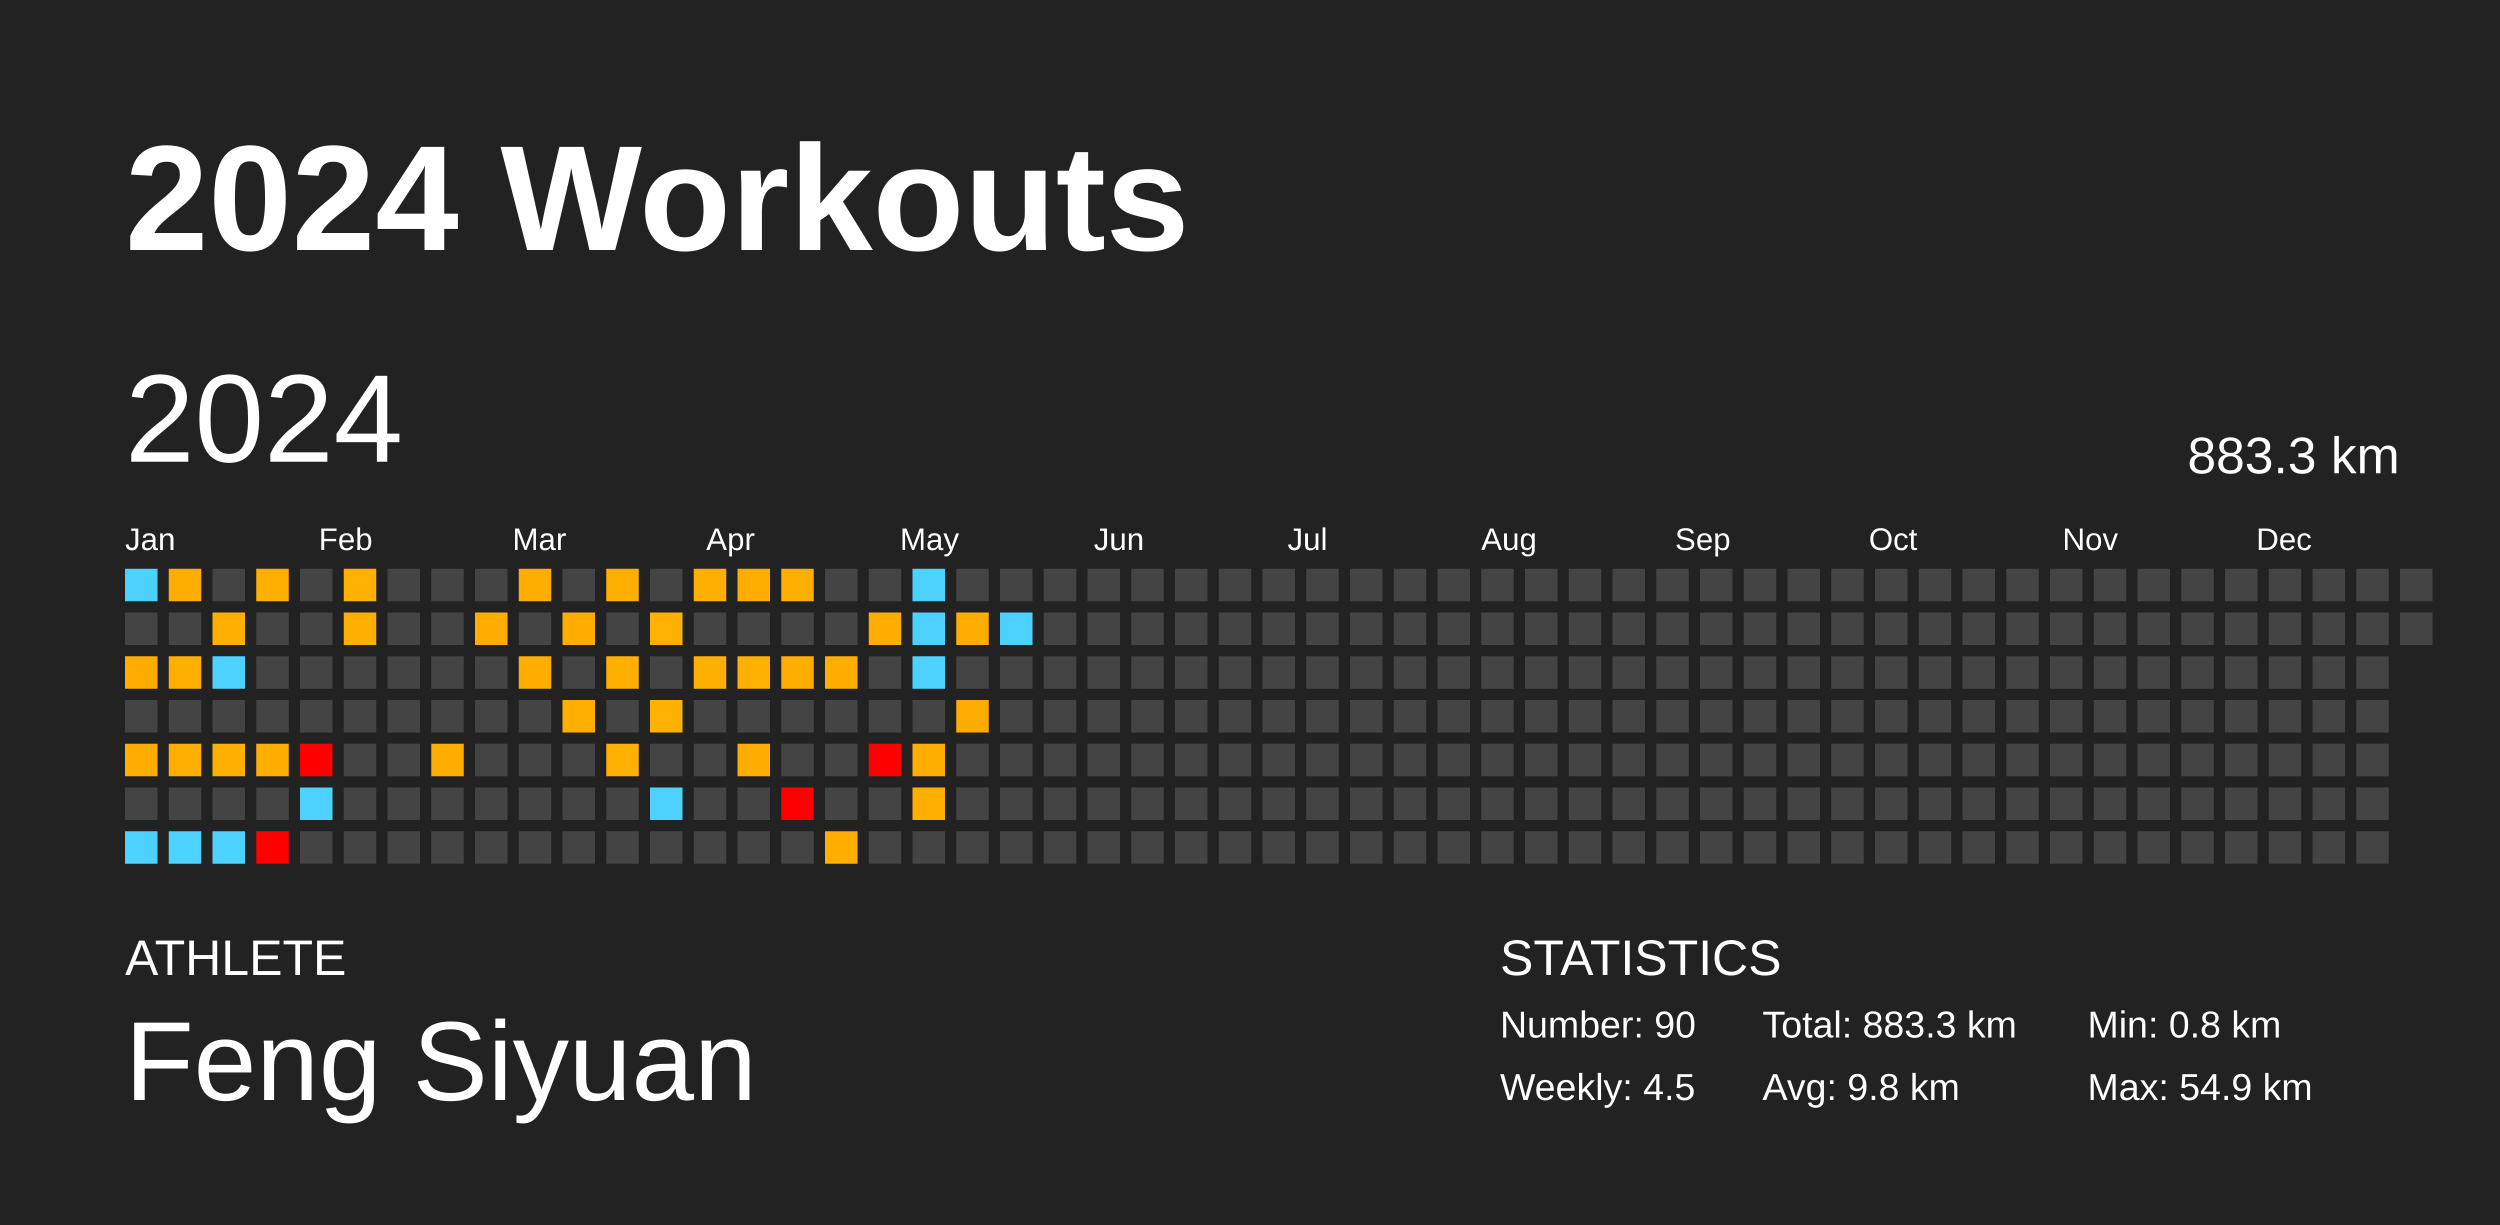
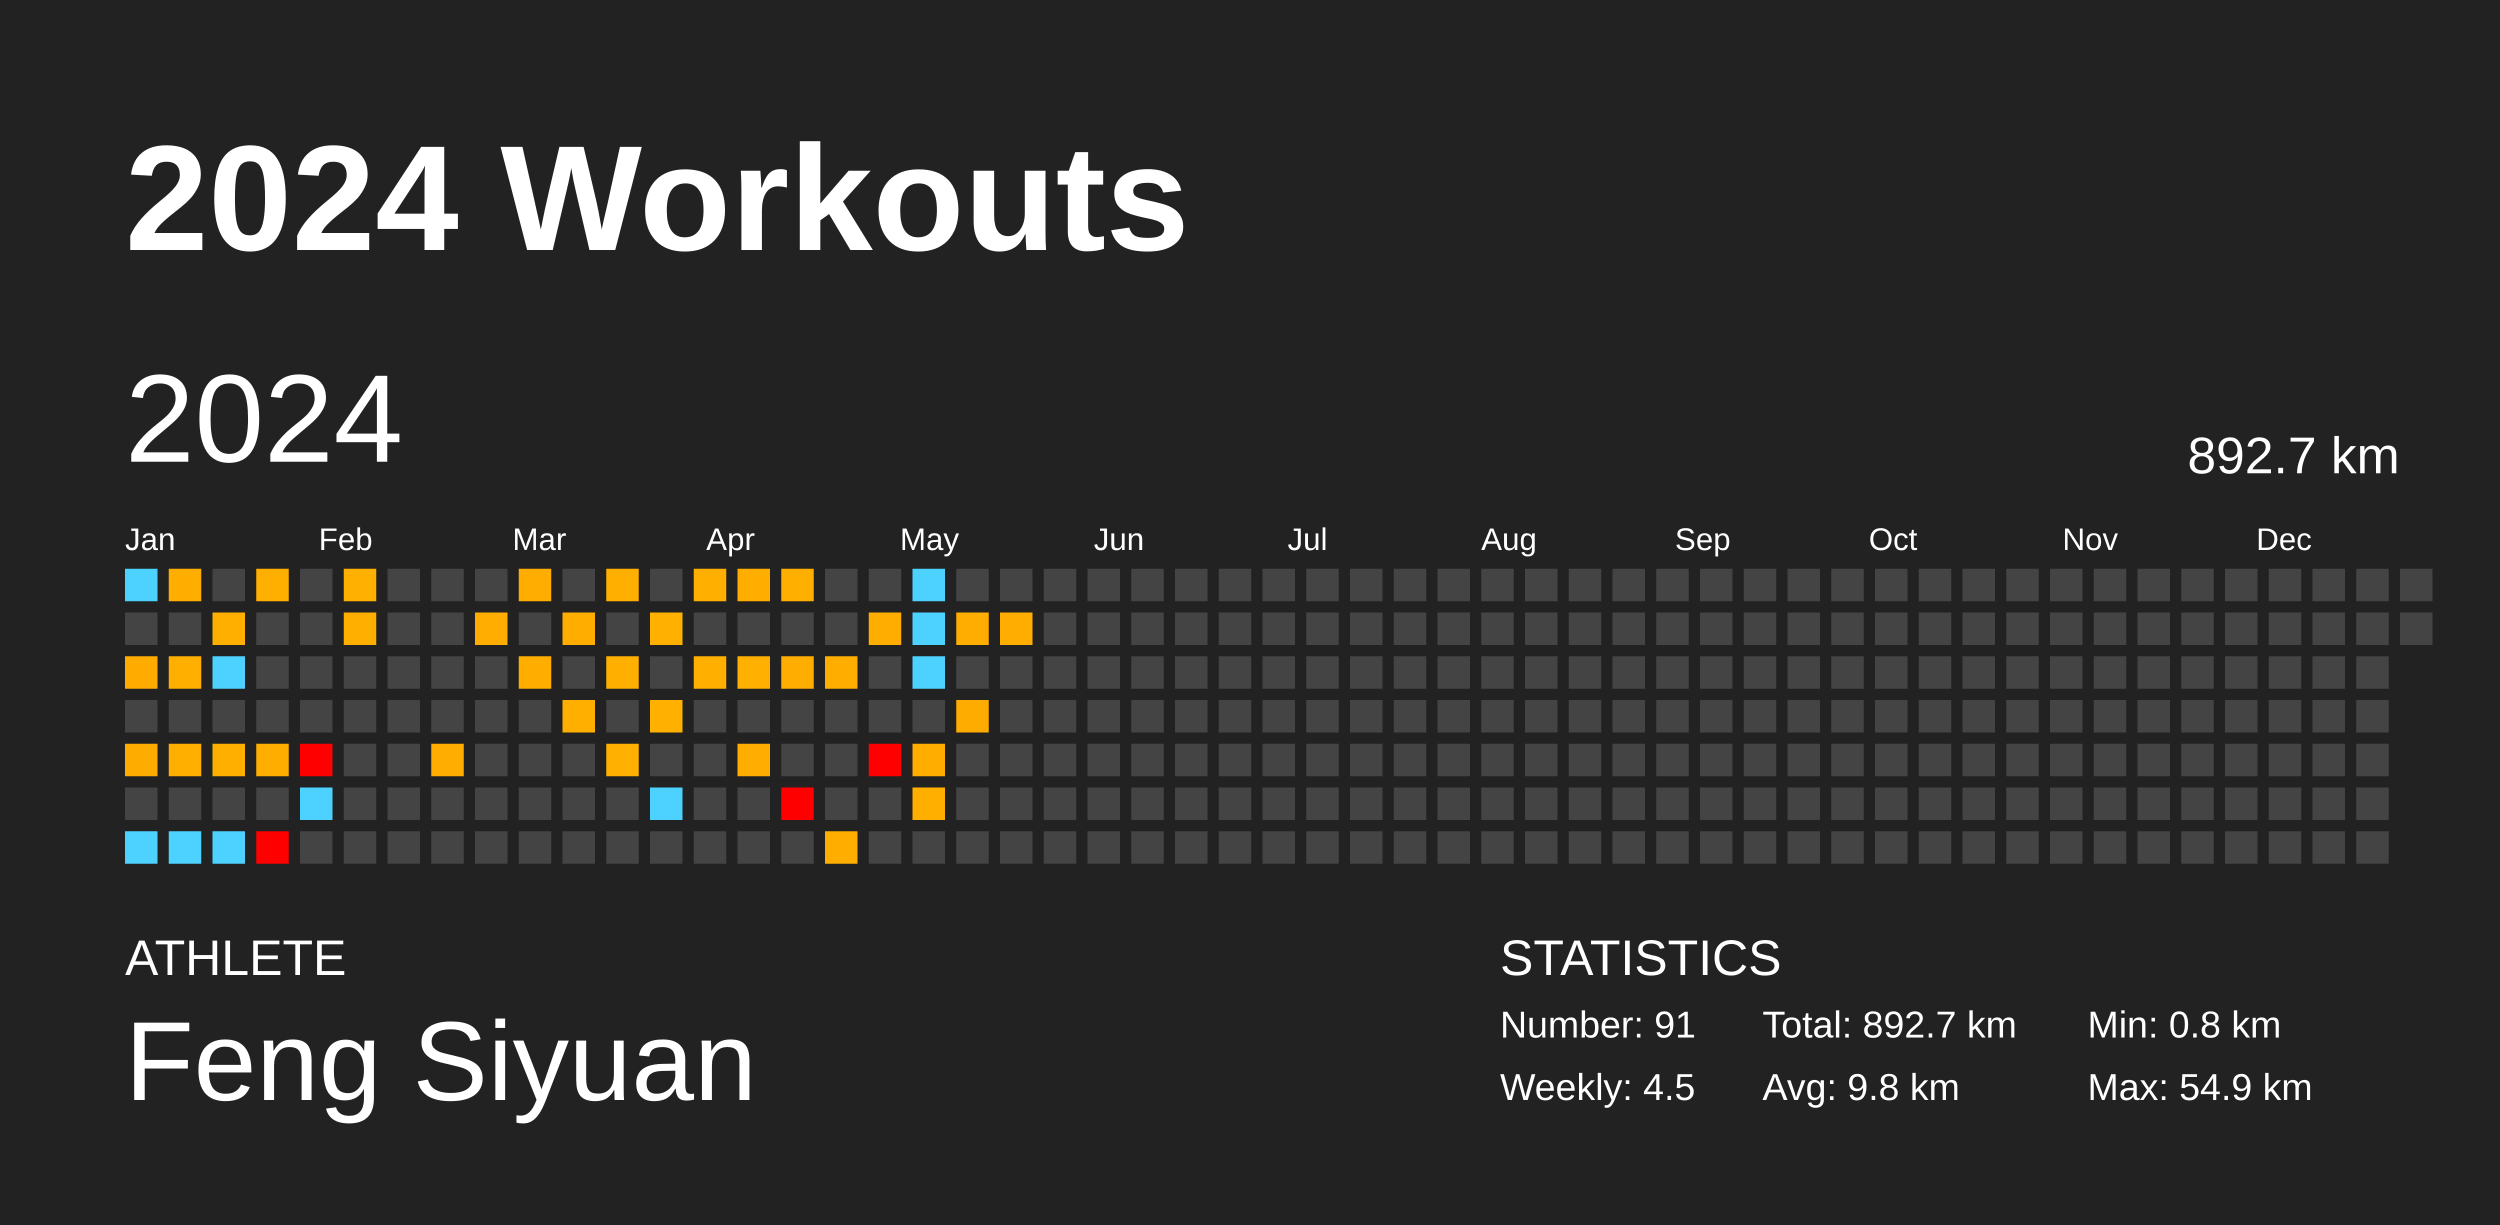
<svg xmlns="http://www.w3.org/2000/svg" baseProfile="full" height="98mm" version="1.1" viewBox="0,0,200,98" width="200mm">
  <defs />
  <rect fill="#222222" height="98" width="200" x="0" y="0" />
  <text fill="#FFFFFF" style="font-size:12px; font-family:Arial; font-weight:bold;" x="10" y="20">2024 Workouts</text>
  <text fill="#FFFFFF" style="font-size:4px; font-family:Arial" x="10" y="78">ATHLETE</text>
  <text fill="#FFFFFF" style="font-size:9px; font-family:Arial" x="10" y="88">Feng Siyuan</text>
  <text fill="#FFFFFF" style="font-size:4px; font-family:Arial" x="120" y="78">STATISTICS</text>
-   <text fill="#FFFFFF" style="font-size:3px; font-family:Arial" x="120" y="83">Number: 90</text>
+   <text fill="#FFFFFF" style="font-size:3px; font-family:Arial" x="120" y="83">Number: 91</text>
  <text fill="#FFFFFF" style="font-size:3px; font-family:Arial" x="120" y="88">Weekly: 4.5</text>
-   <text fill="#FFFFFF" style="font-size:3px; font-family:Arial" x="141" y="83">Total: 883.3 km</text>
+   <text fill="#FFFFFF" style="font-size:3px; font-family:Arial" x="141" y="83">Total: 892.7 km</text>
  <text fill="#FFFFFF" style="font-size:3px; font-family:Arial" x="141" y="88">Avg: 9.8 km</text>
  <text fill="#FFFFFF" style="font-size:3px; font-family:Arial" x="167" y="83">Min: 0.8 km</text>
  <text fill="#FFFFFF" style="font-size:3px; font-family:Arial" x="167" y="88">Max: 54.9 km</text>
  <text dominant-baseline="hanging" fill="#FFFFFF" style="font-size:10.0px; font-family:Arial;" x="10" y="30">2024</text>
-   <text dominant-baseline="hanging" fill="#FFFFFF" style="font-size:4.125px; font-family:Arial;" x="175" y="35">883.3 km</text>
+   <text dominant-baseline="hanging" fill="#FFFFFF" style="font-size:4.125px; font-family:Arial;" x="175" y="35">892.7 km</text>
  <text fill="#FFFFFF" style="font-size:2.5px; font-family:Arial" x="10.0" y="44">Jan</text>
  <text fill="#FFFFFF" style="font-size:2.5px; font-family:Arial" x="25.5" y="44">Feb</text>
  <text fill="#FFFFFF" style="font-size:2.5px; font-family:Arial" x="41.0" y="44">Mar</text>
  <text fill="#FFFFFF" style="font-size:2.5px; font-family:Arial" x="56.5" y="44">Apr</text>
  <text fill="#FFFFFF" style="font-size:2.5px; font-family:Arial" x="72.0" y="44">May</text>
  <text fill="#FFFFFF" style="font-size:2.5px; font-family:Arial" x="87.5" y="44">Jun</text>
  <text fill="#FFFFFF" style="font-size:2.5px; font-family:Arial" x="103.0" y="44">Jul</text>
  <text fill="#FFFFFF" style="font-size:2.5px; font-family:Arial" x="118.5" y="44">Aug</text>
  <text fill="#FFFFFF" style="font-size:2.5px; font-family:Arial" x="134.0" y="44">Sep</text>
  <text fill="#FFFFFF" style="font-size:2.5px; font-family:Arial" x="149.5" y="44">Oct</text>
  <text fill="#FFFFFF" style="font-size:2.5px; font-family:Arial" x="165.0" y="44">Nov</text>
  <text fill="#FFFFFF" style="font-size:2.5px; font-family:Arial" x="180.5" y="44">Dec</text>
  <rect fill="#4dd2ff" height="2.6" width="2.6" x="10.0" y="45.5" />
  <rect fill="#444444" height="2.6" width="2.6" x="10.0" y="49.0" />
  <rect fill="#ffab00" height="2.6" width="2.6" x="10.0" y="52.5" />
  <rect fill="#444444" height="2.6" width="2.6" x="10.0" y="56.0" />
  <rect fill="#ffac00" height="2.6" width="2.6" x="10.0" y="59.5" />
  <rect fill="#444444" height="2.6" width="2.6" x="10.0" y="63.0" />
  <rect fill="#4dd2ff" height="2.6" width="2.6" x="10.0" y="66.5" />
  <rect fill="#ffae00" height="2.6" width="2.6" x="13.5" y="45.5" />
  <rect fill="#444444" height="2.6" width="2.6" x="13.5" y="49.0" />
  <rect fill="#ffaf00" height="2.6" width="2.6" x="13.5" y="52.5" />
  <rect fill="#444444" height="2.6" width="2.6" x="13.5" y="56.0" />
  <rect fill="#ffaf00" height="2.6" width="2.6" x="13.5" y="59.5" />
  <rect fill="#444444" height="2.6" width="2.6" x="13.5" y="63.0" />
  <rect fill="#4dd2ff" height="2.6" width="2.6" x="13.5" y="66.5" />
  <rect fill="#444444" height="2.6" width="2.6" x="17.0" y="45.5" />
  <rect fill="#ffaf00" height="2.6" width="2.6" x="17.0" y="49.0" />
  <rect fill="#4dd2ff" height="2.6" width="2.6" x="17.0" y="52.5" />
  <rect fill="#444444" height="2.6" width="2.6" x="17.0" y="56.0" />
  <rect fill="#ffaf00" height="2.6" width="2.6" x="17.0" y="59.5" />
  <rect fill="#444444" height="2.6" width="2.6" x="17.0" y="63.0" />
  <rect fill="#4dd2ff" height="2.6" width="2.6" x="17.0" y="66.5" />
  <rect fill="#ffaf00" height="2.6" width="2.6" x="20.5" y="45.5" />
  <rect fill="#444444" height="2.6" width="2.6" x="20.5" y="49.0" />
  <rect fill="#444444" height="2.6" width="2.6" x="20.5" y="52.5" />
  <rect fill="#444444" height="2.6" width="2.6" x="20.5" y="56.0" />
  <rect fill="#ffae00" height="2.6" width="2.6" x="20.5" y="59.5" />
  <rect fill="#444444" height="2.6" width="2.6" x="20.5" y="63.0" />
  <rect fill="red" height="2.6" width="2.6" x="20.5" y="66.5" />
  <rect fill="#444444" height="2.6" width="2.6" x="24.0" y="45.5" />
  <rect fill="#444444" height="2.6" width="2.6" x="24.0" y="49.0" />
  <rect fill="#444444" height="2.6" width="2.6" x="24.0" y="52.5" />
  <rect fill="#444444" height="2.6" width="2.6" x="24.0" y="56.0" />
  <rect fill="red" height="2.6" width="2.6" x="24.0" y="59.5" />
  <rect fill="#4dd2ff" height="2.6" width="2.6" x="24.0" y="63.0" />
  <rect fill="#444444" height="2.6" width="2.6" x="24.0" y="66.5" />
  <rect fill="#ffb000" height="2.6" width="2.6" x="27.5" y="45.5" />
  <rect fill="#ffaf00" height="2.6" width="2.6" x="27.5" y="49.0" />
  <rect fill="#444444" height="2.6" width="2.6" x="27.5" y="52.5" />
  <rect fill="#444444" height="2.6" width="2.6" x="27.5" y="56.0" />
  <rect fill="#444444" height="2.6" width="2.6" x="27.5" y="59.5" />
  <rect fill="#444444" height="2.6" width="2.6" x="27.5" y="63.0" />
  <rect fill="#444444" height="2.6" width="2.6" x="27.5" y="66.5" />
  <rect fill="#444444" height="2.6" width="2.6" x="31.0" y="45.5" />
  <rect fill="#444444" height="2.6" width="2.6" x="31.0" y="49.0" />
  <rect fill="#444444" height="2.6" width="2.6" x="31.0" y="52.5" />
  <rect fill="#444444" height="2.6" width="2.6" x="31.0" y="56.0" />
  <rect fill="#444444" height="2.6" width="2.6" x="31.0" y="59.5" />
  <rect fill="#444444" height="2.6" width="2.6" x="31.0" y="63.0" />
  <rect fill="#444444" height="2.6" width="2.6" x="31.0" y="66.5" />
  <rect fill="#444444" height="2.6" width="2.6" x="34.5" y="45.5" />
  <rect fill="#444444" height="2.6" width="2.6" x="34.5" y="49.0" />
  <rect fill="#444444" height="2.6" width="2.6" x="34.5" y="52.5" />
  <rect fill="#444444" height="2.6" width="2.6" x="34.5" y="56.0" />
  <rect fill="#ffad00" height="2.6" width="2.6" x="34.5" y="59.5" />
  <rect fill="#444444" height="2.6" width="2.6" x="34.5" y="63.0" />
  <rect fill="#444444" height="2.6" width="2.6" x="34.5" y="66.5" />
  <rect fill="#444444" height="2.6" width="2.6" x="38.0" y="45.5" />
  <rect fill="#ffad00" height="2.6" width="2.6" x="38.0" y="49.0" />
  <rect fill="#444444" height="2.6" width="2.6" x="38.0" y="52.5" />
  <rect fill="#444444" height="2.6" width="2.6" x="38.0" y="56.0" />
  <rect fill="#444444" height="2.6" width="2.6" x="38.0" y="59.5" />
  <rect fill="#444444" height="2.6" width="2.6" x="38.0" y="63.0" />
  <rect fill="#444444" height="2.6" width="2.6" x="38.0" y="66.5" />
  <rect fill="#ffad00" height="2.6" width="2.6" x="41.5" y="45.5" />
  <rect fill="#444444" height="2.6" width="2.6" x="41.5" y="49.0" />
  <rect fill="#ffae00" height="2.6" width="2.6" x="41.5" y="52.5" />
  <rect fill="#444444" height="2.6" width="2.6" x="41.5" y="56.0" />
  <rect fill="#444444" height="2.6" width="2.6" x="41.5" y="59.5" />
  <rect fill="#444444" height="2.6" width="2.6" x="41.5" y="63.0" />
  <rect fill="#444444" height="2.6" width="2.6" x="41.5" y="66.5" />
  <rect fill="#444444" height="2.6" width="2.6" x="45.0" y="45.5" />
  <rect fill="#ffae00" height="2.6" width="2.6" x="45.0" y="49.0" />
  <rect fill="#444444" height="2.6" width="2.6" x="45.0" y="52.5" />
  <rect fill="#ffaf00" height="2.6" width="2.6" x="45.0" y="56.0" />
  <rect fill="#444444" height="2.6" width="2.6" x="45.0" y="59.5" />
  <rect fill="#444444" height="2.6" width="2.6" x="45.0" y="63.0" />
  <rect fill="#444444" height="2.6" width="2.6" x="45.0" y="66.5" />
  <rect fill="#ffaf00" height="2.6" width="2.6" x="48.5" y="45.5" />
  <rect fill="#444444" height="2.6" width="2.6" x="48.5" y="49.0" />
  <rect fill="#ffaf00" height="2.6" width="2.6" x="48.5" y="52.5" />
  <rect fill="#444444" height="2.6" width="2.6" x="48.5" y="56.0" />
  <rect fill="#ffb000" height="2.6" width="2.6" x="48.5" y="59.5" />
  <rect fill="#444444" height="2.6" width="2.6" x="48.5" y="63.0" />
  <rect fill="#444444" height="2.6" width="2.6" x="48.5" y="66.5" />
  <rect fill="#444444" height="2.6" width="2.6" x="52.0" y="45.5" />
  <rect fill="#ffb000" height="2.6" width="2.6" x="52.0" y="49.0" />
  <rect fill="#444444" height="2.6" width="2.6" x="52.0" y="52.5" />
  <rect fill="#ffb000" height="2.6" width="2.6" x="52.0" y="56.0" />
  <rect fill="#444444" height="2.6" width="2.6" x="52.0" y="59.5" />
  <rect fill="#4dd2ff" height="2.6" width="2.6" x="52.0" y="63.0" />
  <rect fill="#444444" height="2.6" width="2.6" x="52.0" y="66.5" />
  <rect fill="#ffaf00" height="2.6" width="2.6" x="55.5" y="45.5" />
  <rect fill="#444444" height="2.6" width="2.6" x="55.5" y="49.0" />
  <rect fill="#ffaf00" height="2.6" width="2.6" x="55.5" y="52.5" />
  <rect fill="#444444" height="2.6" width="2.6" x="55.5" y="56.0" />
  <rect fill="#444444" height="2.6" width="2.6" x="55.5" y="59.5" />
  <rect fill="#444444" height="2.6" width="2.6" x="55.5" y="63.0" />
  <rect fill="#444444" height="2.6" width="2.6" x="55.5" y="66.5" />
  <rect fill="#ffae00" height="2.6" width="2.6" x="59.0" y="45.5" />
  <rect fill="#444444" height="2.6" width="2.6" x="59.0" y="49.0" />
  <rect fill="#ffb000" height="2.6" width="2.6" x="59.0" y="52.5" />
  <rect fill="#444444" height="2.6" width="2.6" x="59.0" y="56.0" />
  <rect fill="#ffad00" height="2.6" width="2.6" x="59.0" y="59.5" />
  <rect fill="#444444" height="2.6" width="2.6" x="59.0" y="63.0" />
  <rect fill="#444444" height="2.6" width="2.6" x="59.0" y="66.5" />
  <rect fill="#ffaf00" height="2.6" width="2.6" x="62.5" y="45.5" />
  <rect fill="#444444" height="2.6" width="2.6" x="62.5" y="49.0" />
  <rect fill="#ffad00" height="2.6" width="2.6" x="62.5" y="52.5" />
  <rect fill="#444444" height="2.6" width="2.6" x="62.5" y="56.0" />
  <rect fill="#444444" height="2.6" width="2.6" x="62.5" y="59.5" />
  <rect fill="red" height="2.6" width="2.6" x="62.5" y="63.0" />
  <rect fill="#444444" height="2.6" width="2.6" x="62.5" y="66.5" />
  <rect fill="#444444" height="2.6" width="2.6" x="66.0" y="45.5" />
  <rect fill="#444444" height="2.6" width="2.6" x="66.0" y="49.0" />
  <rect fill="#ffae00" height="2.6" width="2.6" x="66.0" y="52.5" />
  <rect fill="#444444" height="2.6" width="2.6" x="66.0" y="56.0" />
  <rect fill="#444444" height="2.6" width="2.6" x="66.0" y="59.5" />
  <rect fill="#444444" height="2.6" width="2.6" x="66.0" y="63.0" />
  <rect fill="#ffae00" height="2.6" width="2.6" x="66.0" y="66.5" />
  <rect fill="#444444" height="2.6" width="2.6" x="69.5" y="45.5" />
  <rect fill="#ffad00" height="2.6" width="2.6" x="69.5" y="49.0" />
  <rect fill="#444444" height="2.6" width="2.6" x="69.5" y="52.5" />
  <rect fill="#444444" height="2.6" width="2.6" x="69.5" y="56.0" />
  <rect fill="red" height="2.6" width="2.6" x="69.5" y="59.5" />
  <rect fill="#444444" height="2.6" width="2.6" x="69.5" y="63.0" />
  <rect fill="#444444" height="2.6" width="2.6" x="69.5" y="66.5" />
  <rect fill="#4dd2ff" height="2.6" width="2.6" x="73.0" y="45.5" />
  <rect fill="#4dd2ff" height="2.6" width="2.6" x="73.0" y="49.0" />
  <rect fill="#4dd2ff" height="2.6" width="2.6" x="73.0" y="52.5" />
  <rect fill="#444444" height="2.6" width="2.6" x="73.0" y="56.0" />
  <rect fill="#ffae00" height="2.6" width="2.6" x="73.0" y="59.5" />
  <rect fill="#ffaf00" height="2.6" width="2.6" x="73.0" y="63.0" />
  <rect fill="#444444" height="2.6" width="2.6" x="73.0" y="66.5" />
  <rect fill="#444444" height="2.6" width="2.6" x="76.5" y="45.5" />
  <rect fill="#ffad00" height="2.6" width="2.6" x="76.5" y="49.0" />
  <rect fill="#444444" height="2.6" width="2.6" x="76.5" y="52.5" />
  <rect fill="#ffac00" height="2.6" width="2.6" x="76.5" y="56.0" />
  <rect fill="#444444" height="2.6" width="2.6" x="76.5" y="59.5" />
  <rect fill="#444444" height="2.6" width="2.6" x="76.5" y="63.0" />
  <rect fill="#444444" height="2.6" width="2.6" x="76.5" y="66.5" />
  <rect fill="#444444" height="2.6" width="2.6" x="80.0" y="45.5" />
-   <rect fill="#4dd2ff" height="2.6" width="2.6" x="80.0" y="49.0" />
+   <rect fill="#ffad00" height="2.6" width="2.6" x="80.0" y="49.0" />
  <rect fill="#444444" height="2.6" width="2.6" x="80.0" y="52.5" />
  <rect fill="#444444" height="2.6" width="2.6" x="80.0" y="56.0" />
  <rect fill="#444444" height="2.6" width="2.6" x="80.0" y="59.5" />
  <rect fill="#444444" height="2.6" width="2.6" x="80.0" y="63.0" />
  <rect fill="#444444" height="2.6" width="2.6" x="80.0" y="66.5" />
  <rect fill="#444444" height="2.6" width="2.6" x="83.5" y="45.5" />
  <rect fill="#444444" height="2.6" width="2.6" x="83.5" y="49.0" />
  <rect fill="#444444" height="2.6" width="2.6" x="83.5" y="52.5" />
  <rect fill="#444444" height="2.6" width="2.6" x="83.5" y="56.0" />
  <rect fill="#444444" height="2.6" width="2.6" x="83.5" y="59.5" />
  <rect fill="#444444" height="2.6" width="2.6" x="83.5" y="63.0" />
  <rect fill="#444444" height="2.6" width="2.6" x="83.5" y="66.5" />
  <rect fill="#444444" height="2.6" width="2.6" x="87.0" y="45.5" />
  <rect fill="#444444" height="2.6" width="2.6" x="87.0" y="49.0" />
  <rect fill="#444444" height="2.6" width="2.6" x="87.0" y="52.5" />
  <rect fill="#444444" height="2.6" width="2.6" x="87.0" y="56.0" />
  <rect fill="#444444" height="2.6" width="2.6" x="87.0" y="59.5" />
  <rect fill="#444444" height="2.6" width="2.6" x="87.0" y="63.0" />
  <rect fill="#444444" height="2.6" width="2.6" x="87.0" y="66.5" />
  <rect fill="#444444" height="2.6" width="2.6" x="90.5" y="45.5" />
  <rect fill="#444444" height="2.6" width="2.6" x="90.5" y="49.0" />
  <rect fill="#444444" height="2.6" width="2.6" x="90.5" y="52.5" />
  <rect fill="#444444" height="2.6" width="2.6" x="90.5" y="56.0" />
  <rect fill="#444444" height="2.6" width="2.6" x="90.5" y="59.5" />
  <rect fill="#444444" height="2.6" width="2.6" x="90.5" y="63.0" />
  <rect fill="#444444" height="2.6" width="2.6" x="90.5" y="66.5" />
  <rect fill="#444444" height="2.6" width="2.6" x="94.0" y="45.5" />
  <rect fill="#444444" height="2.6" width="2.6" x="94.0" y="49.0" />
  <rect fill="#444444" height="2.6" width="2.6" x="94.0" y="52.5" />
  <rect fill="#444444" height="2.6" width="2.6" x="94.0" y="56.0" />
  <rect fill="#444444" height="2.6" width="2.6" x="94.0" y="59.5" />
  <rect fill="#444444" height="2.6" width="2.6" x="94.0" y="63.0" />
  <rect fill="#444444" height="2.6" width="2.6" x="94.0" y="66.5" />
  <rect fill="#444444" height="2.6" width="2.6" x="97.5" y="45.5" />
  <rect fill="#444444" height="2.6" width="2.6" x="97.5" y="49.0" />
  <rect fill="#444444" height="2.6" width="2.6" x="97.5" y="52.5" />
  <rect fill="#444444" height="2.6" width="2.6" x="97.5" y="56.0" />
  <rect fill="#444444" height="2.6" width="2.6" x="97.5" y="59.5" />
  <rect fill="#444444" height="2.6" width="2.6" x="97.5" y="63.0" />
  <rect fill="#444444" height="2.6" width="2.6" x="97.5" y="66.5" />
  <rect fill="#444444" height="2.6" width="2.6" x="101.0" y="45.5" />
  <rect fill="#444444" height="2.6" width="2.6" x="101.0" y="49.0" />
  <rect fill="#444444" height="2.6" width="2.6" x="101.0" y="52.5" />
  <rect fill="#444444" height="2.6" width="2.6" x="101.0" y="56.0" />
  <rect fill="#444444" height="2.6" width="2.6" x="101.0" y="59.5" />
  <rect fill="#444444" height="2.6" width="2.6" x="101.0" y="63.0" />
  <rect fill="#444444" height="2.6" width="2.6" x="101.0" y="66.5" />
  <rect fill="#444444" height="2.6" width="2.6" x="104.5" y="45.5" />
  <rect fill="#444444" height="2.6" width="2.6" x="104.5" y="49.0" />
  <rect fill="#444444" height="2.6" width="2.6" x="104.5" y="52.5" />
  <rect fill="#444444" height="2.6" width="2.6" x="104.5" y="56.0" />
  <rect fill="#444444" height="2.6" width="2.6" x="104.5" y="59.5" />
  <rect fill="#444444" height="2.6" width="2.6" x="104.5" y="63.0" />
  <rect fill="#444444" height="2.6" width="2.6" x="104.5" y="66.5" />
  <rect fill="#444444" height="2.6" width="2.6" x="108.0" y="45.5" />
  <rect fill="#444444" height="2.6" width="2.6" x="108.0" y="49.0" />
  <rect fill="#444444" height="2.6" width="2.6" x="108.0" y="52.5" />
  <rect fill="#444444" height="2.6" width="2.6" x="108.0" y="56.0" />
  <rect fill="#444444" height="2.6" width="2.6" x="108.0" y="59.5" />
  <rect fill="#444444" height="2.6" width="2.6" x="108.0" y="63.0" />
  <rect fill="#444444" height="2.6" width="2.6" x="108.0" y="66.5" />
  <rect fill="#444444" height="2.6" width="2.6" x="111.5" y="45.5" />
  <rect fill="#444444" height="2.6" width="2.6" x="111.5" y="49.0" />
  <rect fill="#444444" height="2.6" width="2.6" x="111.5" y="52.5" />
  <rect fill="#444444" height="2.6" width="2.6" x="111.5" y="56.0" />
  <rect fill="#444444" height="2.6" width="2.6" x="111.5" y="59.5" />
  <rect fill="#444444" height="2.6" width="2.6" x="111.5" y="63.0" />
  <rect fill="#444444" height="2.6" width="2.6" x="111.5" y="66.5" />
  <rect fill="#444444" height="2.6" width="2.6" x="115.0" y="45.5" />
  <rect fill="#444444" height="2.6" width="2.6" x="115.0" y="49.0" />
  <rect fill="#444444" height="2.6" width="2.6" x="115.0" y="52.5" />
  <rect fill="#444444" height="2.6" width="2.6" x="115.0" y="56.0" />
  <rect fill="#444444" height="2.6" width="2.6" x="115.0" y="59.5" />
  <rect fill="#444444" height="2.6" width="2.6" x="115.0" y="63.0" />
  <rect fill="#444444" height="2.6" width="2.6" x="115.0" y="66.5" />
  <rect fill="#444444" height="2.6" width="2.6" x="118.5" y="45.5" />
  <rect fill="#444444" height="2.6" width="2.6" x="118.5" y="49.0" />
  <rect fill="#444444" height="2.6" width="2.6" x="118.5" y="52.5" />
  <rect fill="#444444" height="2.6" width="2.6" x="118.5" y="56.0" />
  <rect fill="#444444" height="2.6" width="2.6" x="118.5" y="59.5" />
  <rect fill="#444444" height="2.6" width="2.6" x="118.5" y="63.0" />
  <rect fill="#444444" height="2.6" width="2.6" x="118.5" y="66.5" />
  <rect fill="#444444" height="2.6" width="2.6" x="122.0" y="45.5" />
  <rect fill="#444444" height="2.6" width="2.6" x="122.0" y="49.0" />
  <rect fill="#444444" height="2.6" width="2.6" x="122.0" y="52.5" />
  <rect fill="#444444" height="2.6" width="2.6" x="122.0" y="56.0" />
  <rect fill="#444444" height="2.6" width="2.6" x="122.0" y="59.5" />
  <rect fill="#444444" height="2.6" width="2.6" x="122.0" y="63.0" />
  <rect fill="#444444" height="2.6" width="2.6" x="122.0" y="66.5" />
  <rect fill="#444444" height="2.6" width="2.6" x="125.5" y="45.5" />
  <rect fill="#444444" height="2.6" width="2.6" x="125.5" y="49.0" />
  <rect fill="#444444" height="2.6" width="2.6" x="125.5" y="52.5" />
  <rect fill="#444444" height="2.6" width="2.6" x="125.5" y="56.0" />
  <rect fill="#444444" height="2.6" width="2.6" x="125.5" y="59.5" />
  <rect fill="#444444" height="2.6" width="2.6" x="125.5" y="63.0" />
  <rect fill="#444444" height="2.6" width="2.6" x="125.5" y="66.5" />
  <rect fill="#444444" height="2.6" width="2.6" x="129.0" y="45.5" />
  <rect fill="#444444" height="2.6" width="2.6" x="129.0" y="49.0" />
  <rect fill="#444444" height="2.6" width="2.6" x="129.0" y="52.5" />
  <rect fill="#444444" height="2.6" width="2.6" x="129.0" y="56.0" />
  <rect fill="#444444" height="2.6" width="2.6" x="129.0" y="59.5" />
  <rect fill="#444444" height="2.6" width="2.6" x="129.0" y="63.0" />
  <rect fill="#444444" height="2.6" width="2.6" x="129.0" y="66.5" />
  <rect fill="#444444" height="2.6" width="2.6" x="132.5" y="45.5" />
  <rect fill="#444444" height="2.6" width="2.6" x="132.5" y="49.0" />
  <rect fill="#444444" height="2.6" width="2.6" x="132.5" y="52.5" />
  <rect fill="#444444" height="2.6" width="2.6" x="132.5" y="56.0" />
  <rect fill="#444444" height="2.6" width="2.6" x="132.5" y="59.5" />
  <rect fill="#444444" height="2.6" width="2.6" x="132.5" y="63.0" />
  <rect fill="#444444" height="2.6" width="2.6" x="132.5" y="66.5" />
  <rect fill="#444444" height="2.6" width="2.6" x="136.0" y="45.5" />
  <rect fill="#444444" height="2.6" width="2.6" x="136.0" y="49.0" />
  <rect fill="#444444" height="2.6" width="2.6" x="136.0" y="52.5" />
  <rect fill="#444444" height="2.6" width="2.6" x="136.0" y="56.0" />
  <rect fill="#444444" height="2.6" width="2.6" x="136.0" y="59.5" />
  <rect fill="#444444" height="2.6" width="2.6" x="136.0" y="63.0" />
  <rect fill="#444444" height="2.6" width="2.6" x="136.0" y="66.5" />
  <rect fill="#444444" height="2.6" width="2.6" x="139.5" y="45.5" />
  <rect fill="#444444" height="2.6" width="2.6" x="139.5" y="49.0" />
  <rect fill="#444444" height="2.6" width="2.6" x="139.5" y="52.5" />
  <rect fill="#444444" height="2.6" width="2.6" x="139.5" y="56.0" />
  <rect fill="#444444" height="2.6" width="2.6" x="139.5" y="59.5" />
  <rect fill="#444444" height="2.6" width="2.6" x="139.5" y="63.0" />
  <rect fill="#444444" height="2.6" width="2.6" x="139.5" y="66.5" />
  <rect fill="#444444" height="2.6" width="2.6" x="143.0" y="45.5" />
  <rect fill="#444444" height="2.6" width="2.6" x="143.0" y="49.0" />
  <rect fill="#444444" height="2.6" width="2.6" x="143.0" y="52.5" />
  <rect fill="#444444" height="2.6" width="2.6" x="143.0" y="56.0" />
  <rect fill="#444444" height="2.6" width="2.6" x="143.0" y="59.5" />
  <rect fill="#444444" height="2.6" width="2.6" x="143.0" y="63.0" />
  <rect fill="#444444" height="2.6" width="2.6" x="143.0" y="66.5" />
  <rect fill="#444444" height="2.6" width="2.6" x="146.5" y="45.5" />
  <rect fill="#444444" height="2.6" width="2.6" x="146.5" y="49.0" />
  <rect fill="#444444" height="2.6" width="2.6" x="146.5" y="52.5" />
  <rect fill="#444444" height="2.6" width="2.6" x="146.5" y="56.0" />
  <rect fill="#444444" height="2.6" width="2.6" x="146.5" y="59.5" />
  <rect fill="#444444" height="2.6" width="2.6" x="146.5" y="63.0" />
  <rect fill="#444444" height="2.6" width="2.6" x="146.5" y="66.5" />
  <rect fill="#444444" height="2.6" width="2.6" x="150.0" y="45.5" />
  <rect fill="#444444" height="2.6" width="2.6" x="150.0" y="49.0" />
  <rect fill="#444444" height="2.6" width="2.6" x="150.0" y="52.5" />
  <rect fill="#444444" height="2.6" width="2.6" x="150.0" y="56.0" />
  <rect fill="#444444" height="2.6" width="2.6" x="150.0" y="59.5" />
  <rect fill="#444444" height="2.6" width="2.6" x="150.0" y="63.0" />
  <rect fill="#444444" height="2.6" width="2.6" x="150.0" y="66.5" />
  <rect fill="#444444" height="2.6" width="2.6" x="153.5" y="45.5" />
  <rect fill="#444444" height="2.6" width="2.6" x="153.5" y="49.0" />
  <rect fill="#444444" height="2.6" width="2.6" x="153.5" y="52.5" />
  <rect fill="#444444" height="2.6" width="2.6" x="153.5" y="56.0" />
  <rect fill="#444444" height="2.6" width="2.6" x="153.5" y="59.5" />
  <rect fill="#444444" height="2.6" width="2.6" x="153.5" y="63.0" />
  <rect fill="#444444" height="2.6" width="2.6" x="153.5" y="66.5" />
  <rect fill="#444444" height="2.6" width="2.6" x="157.0" y="45.5" />
  <rect fill="#444444" height="2.6" width="2.6" x="157.0" y="49.0" />
  <rect fill="#444444" height="2.6" width="2.6" x="157.0" y="52.5" />
  <rect fill="#444444" height="2.6" width="2.6" x="157.0" y="56.0" />
  <rect fill="#444444" height="2.6" width="2.6" x="157.0" y="59.5" />
  <rect fill="#444444" height="2.6" width="2.6" x="157.0" y="63.0" />
  <rect fill="#444444" height="2.6" width="2.6" x="157.0" y="66.5" />
  <rect fill="#444444" height="2.6" width="2.6" x="160.5" y="45.5" />
  <rect fill="#444444" height="2.6" width="2.6" x="160.5" y="49.0" />
  <rect fill="#444444" height="2.6" width="2.6" x="160.5" y="52.5" />
  <rect fill="#444444" height="2.6" width="2.6" x="160.5" y="56.0" />
  <rect fill="#444444" height="2.6" width="2.6" x="160.5" y="59.5" />
  <rect fill="#444444" height="2.6" width="2.6" x="160.5" y="63.0" />
  <rect fill="#444444" height="2.6" width="2.6" x="160.5" y="66.5" />
  <rect fill="#444444" height="2.6" width="2.6" x="164.0" y="45.5" />
  <rect fill="#444444" height="2.6" width="2.6" x="164.0" y="49.0" />
  <rect fill="#444444" height="2.6" width="2.6" x="164.0" y="52.5" />
  <rect fill="#444444" height="2.6" width="2.6" x="164.0" y="56.0" />
  <rect fill="#444444" height="2.6" width="2.6" x="164.0" y="59.5" />
  <rect fill="#444444" height="2.6" width="2.6" x="164.0" y="63.0" />
  <rect fill="#444444" height="2.6" width="2.6" x="164.0" y="66.5" />
  <rect fill="#444444" height="2.6" width="2.6" x="167.5" y="45.5" />
  <rect fill="#444444" height="2.6" width="2.6" x="167.5" y="49.0" />
  <rect fill="#444444" height="2.6" width="2.6" x="167.5" y="52.5" />
  <rect fill="#444444" height="2.6" width="2.6" x="167.5" y="56.0" />
  <rect fill="#444444" height="2.6" width="2.6" x="167.5" y="59.5" />
  <rect fill="#444444" height="2.6" width="2.6" x="167.5" y="63.0" />
  <rect fill="#444444" height="2.6" width="2.6" x="167.5" y="66.5" />
  <rect fill="#444444" height="2.6" width="2.6" x="171.0" y="45.5" />
  <rect fill="#444444" height="2.6" width="2.6" x="171.0" y="49.0" />
  <rect fill="#444444" height="2.6" width="2.6" x="171.0" y="52.5" />
  <rect fill="#444444" height="2.6" width="2.6" x="171.0" y="56.0" />
  <rect fill="#444444" height="2.6" width="2.6" x="171.0" y="59.5" />
  <rect fill="#444444" height="2.6" width="2.6" x="171.0" y="63.0" />
  <rect fill="#444444" height="2.6" width="2.6" x="171.0" y="66.5" />
  <rect fill="#444444" height="2.6" width="2.6" x="174.5" y="45.5" />
  <rect fill="#444444" height="2.6" width="2.6" x="174.5" y="49.0" />
  <rect fill="#444444" height="2.6" width="2.6" x="174.5" y="52.5" />
  <rect fill="#444444" height="2.6" width="2.6" x="174.5" y="56.0" />
  <rect fill="#444444" height="2.6" width="2.6" x="174.5" y="59.5" />
  <rect fill="#444444" height="2.6" width="2.6" x="174.5" y="63.0" />
  <rect fill="#444444" height="2.6" width="2.6" x="174.5" y="66.5" />
  <rect fill="#444444" height="2.6" width="2.6" x="178.0" y="45.5" />
  <rect fill="#444444" height="2.6" width="2.6" x="178.0" y="49.0" />
  <rect fill="#444444" height="2.6" width="2.6" x="178.0" y="52.5" />
  <rect fill="#444444" height="2.6" width="2.6" x="178.0" y="56.0" />
  <rect fill="#444444" height="2.6" width="2.6" x="178.0" y="59.5" />
  <rect fill="#444444" height="2.6" width="2.6" x="178.0" y="63.0" />
  <rect fill="#444444" height="2.6" width="2.6" x="178.0" y="66.5" />
  <rect fill="#444444" height="2.6" width="2.6" x="181.5" y="45.5" />
  <rect fill="#444444" height="2.6" width="2.6" x="181.5" y="49.0" />
  <rect fill="#444444" height="2.6" width="2.6" x="181.5" y="52.5" />
  <rect fill="#444444" height="2.6" width="2.6" x="181.5" y="56.0" />
  <rect fill="#444444" height="2.6" width="2.6" x="181.5" y="59.5" />
  <rect fill="#444444" height="2.6" width="2.6" x="181.5" y="63.0" />
  <rect fill="#444444" height="2.6" width="2.6" x="181.5" y="66.5" />
  <rect fill="#444444" height="2.6" width="2.6" x="185.0" y="45.5" />
  <rect fill="#444444" height="2.6" width="2.6" x="185.0" y="49.0" />
  <rect fill="#444444" height="2.6" width="2.6" x="185.0" y="52.5" />
  <rect fill="#444444" height="2.6" width="2.6" x="185.0" y="56.0" />
  <rect fill="#444444" height="2.6" width="2.6" x="185.0" y="59.5" />
  <rect fill="#444444" height="2.6" width="2.6" x="185.0" y="63.0" />
  <rect fill="#444444" height="2.6" width="2.6" x="185.0" y="66.5" />
  <rect fill="#444444" height="2.6" width="2.6" x="188.5" y="45.5" />
  <rect fill="#444444" height="2.6" width="2.6" x="188.5" y="49.0" />
  <rect fill="#444444" height="2.6" width="2.6" x="188.5" y="52.5" />
  <rect fill="#444444" height="2.6" width="2.6" x="188.5" y="56.0" />
  <rect fill="#444444" height="2.6" width="2.6" x="188.5" y="59.5" />
  <rect fill="#444444" height="2.6" width="2.6" x="188.5" y="63.0" />
  <rect fill="#444444" height="2.6" width="2.6" x="188.5" y="66.5" />
  <rect fill="#444444" height="2.6" width="2.6" x="192.0" y="45.5" />
  <rect fill="#444444" height="2.6" width="2.6" x="192.0" y="49.0" />
</svg>
